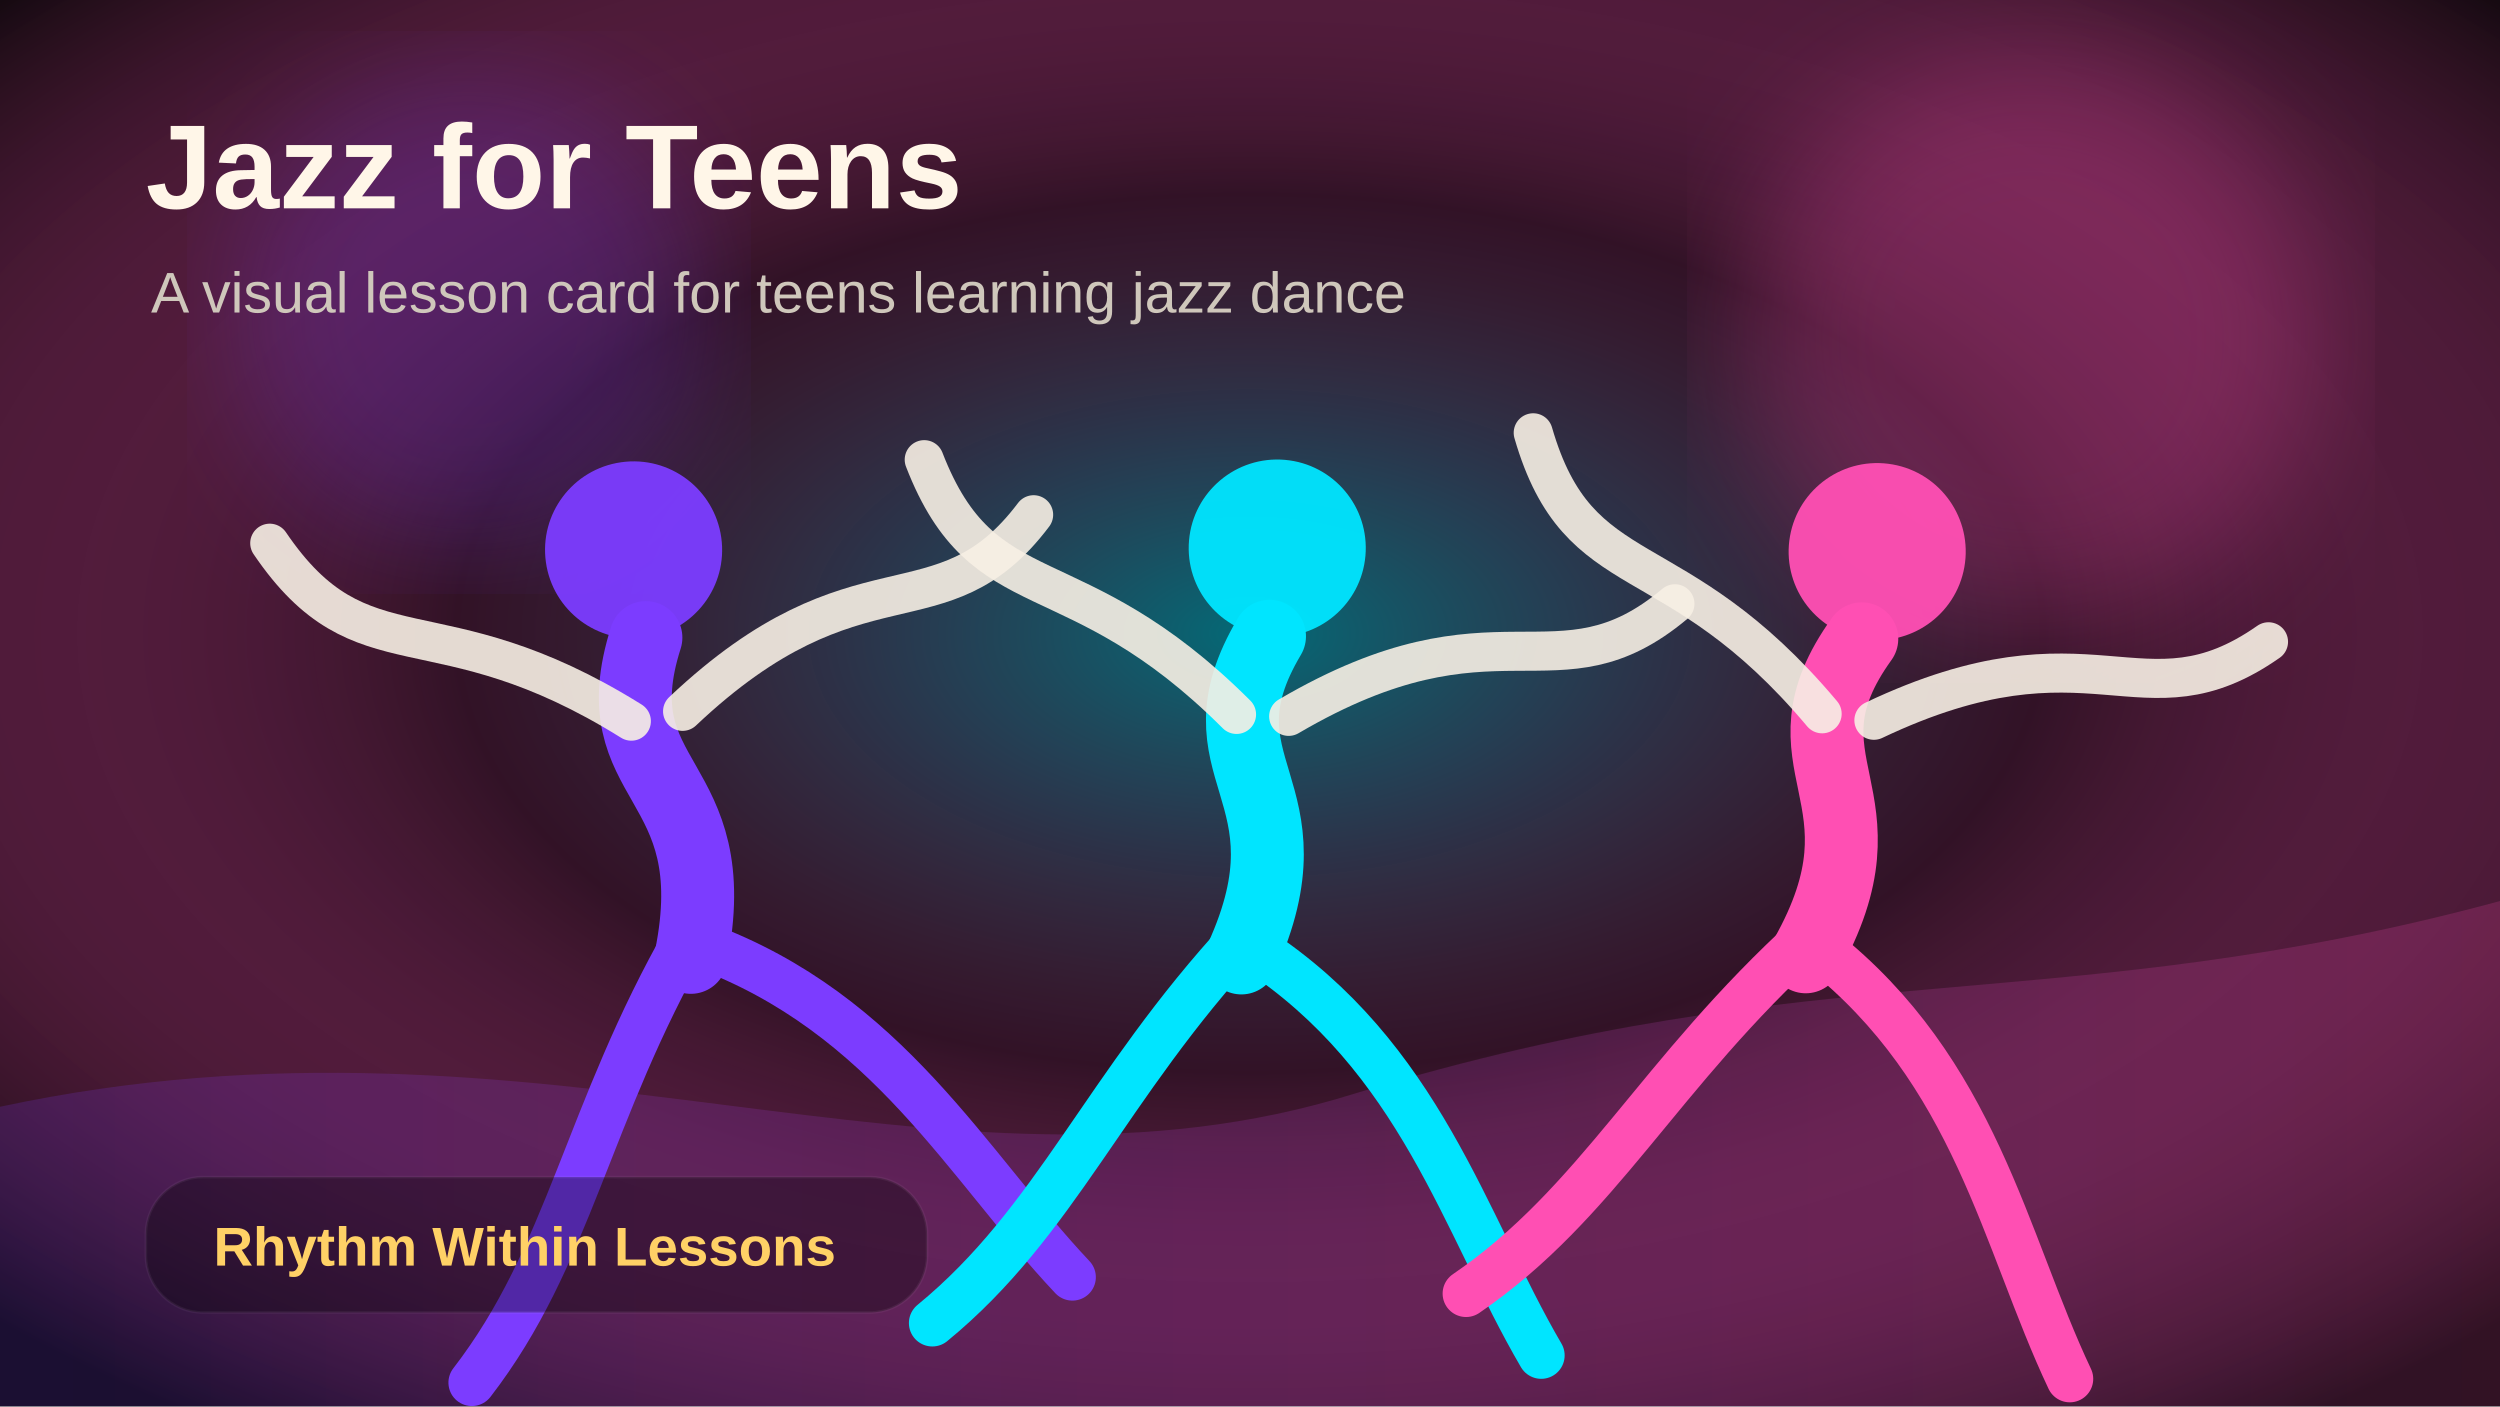
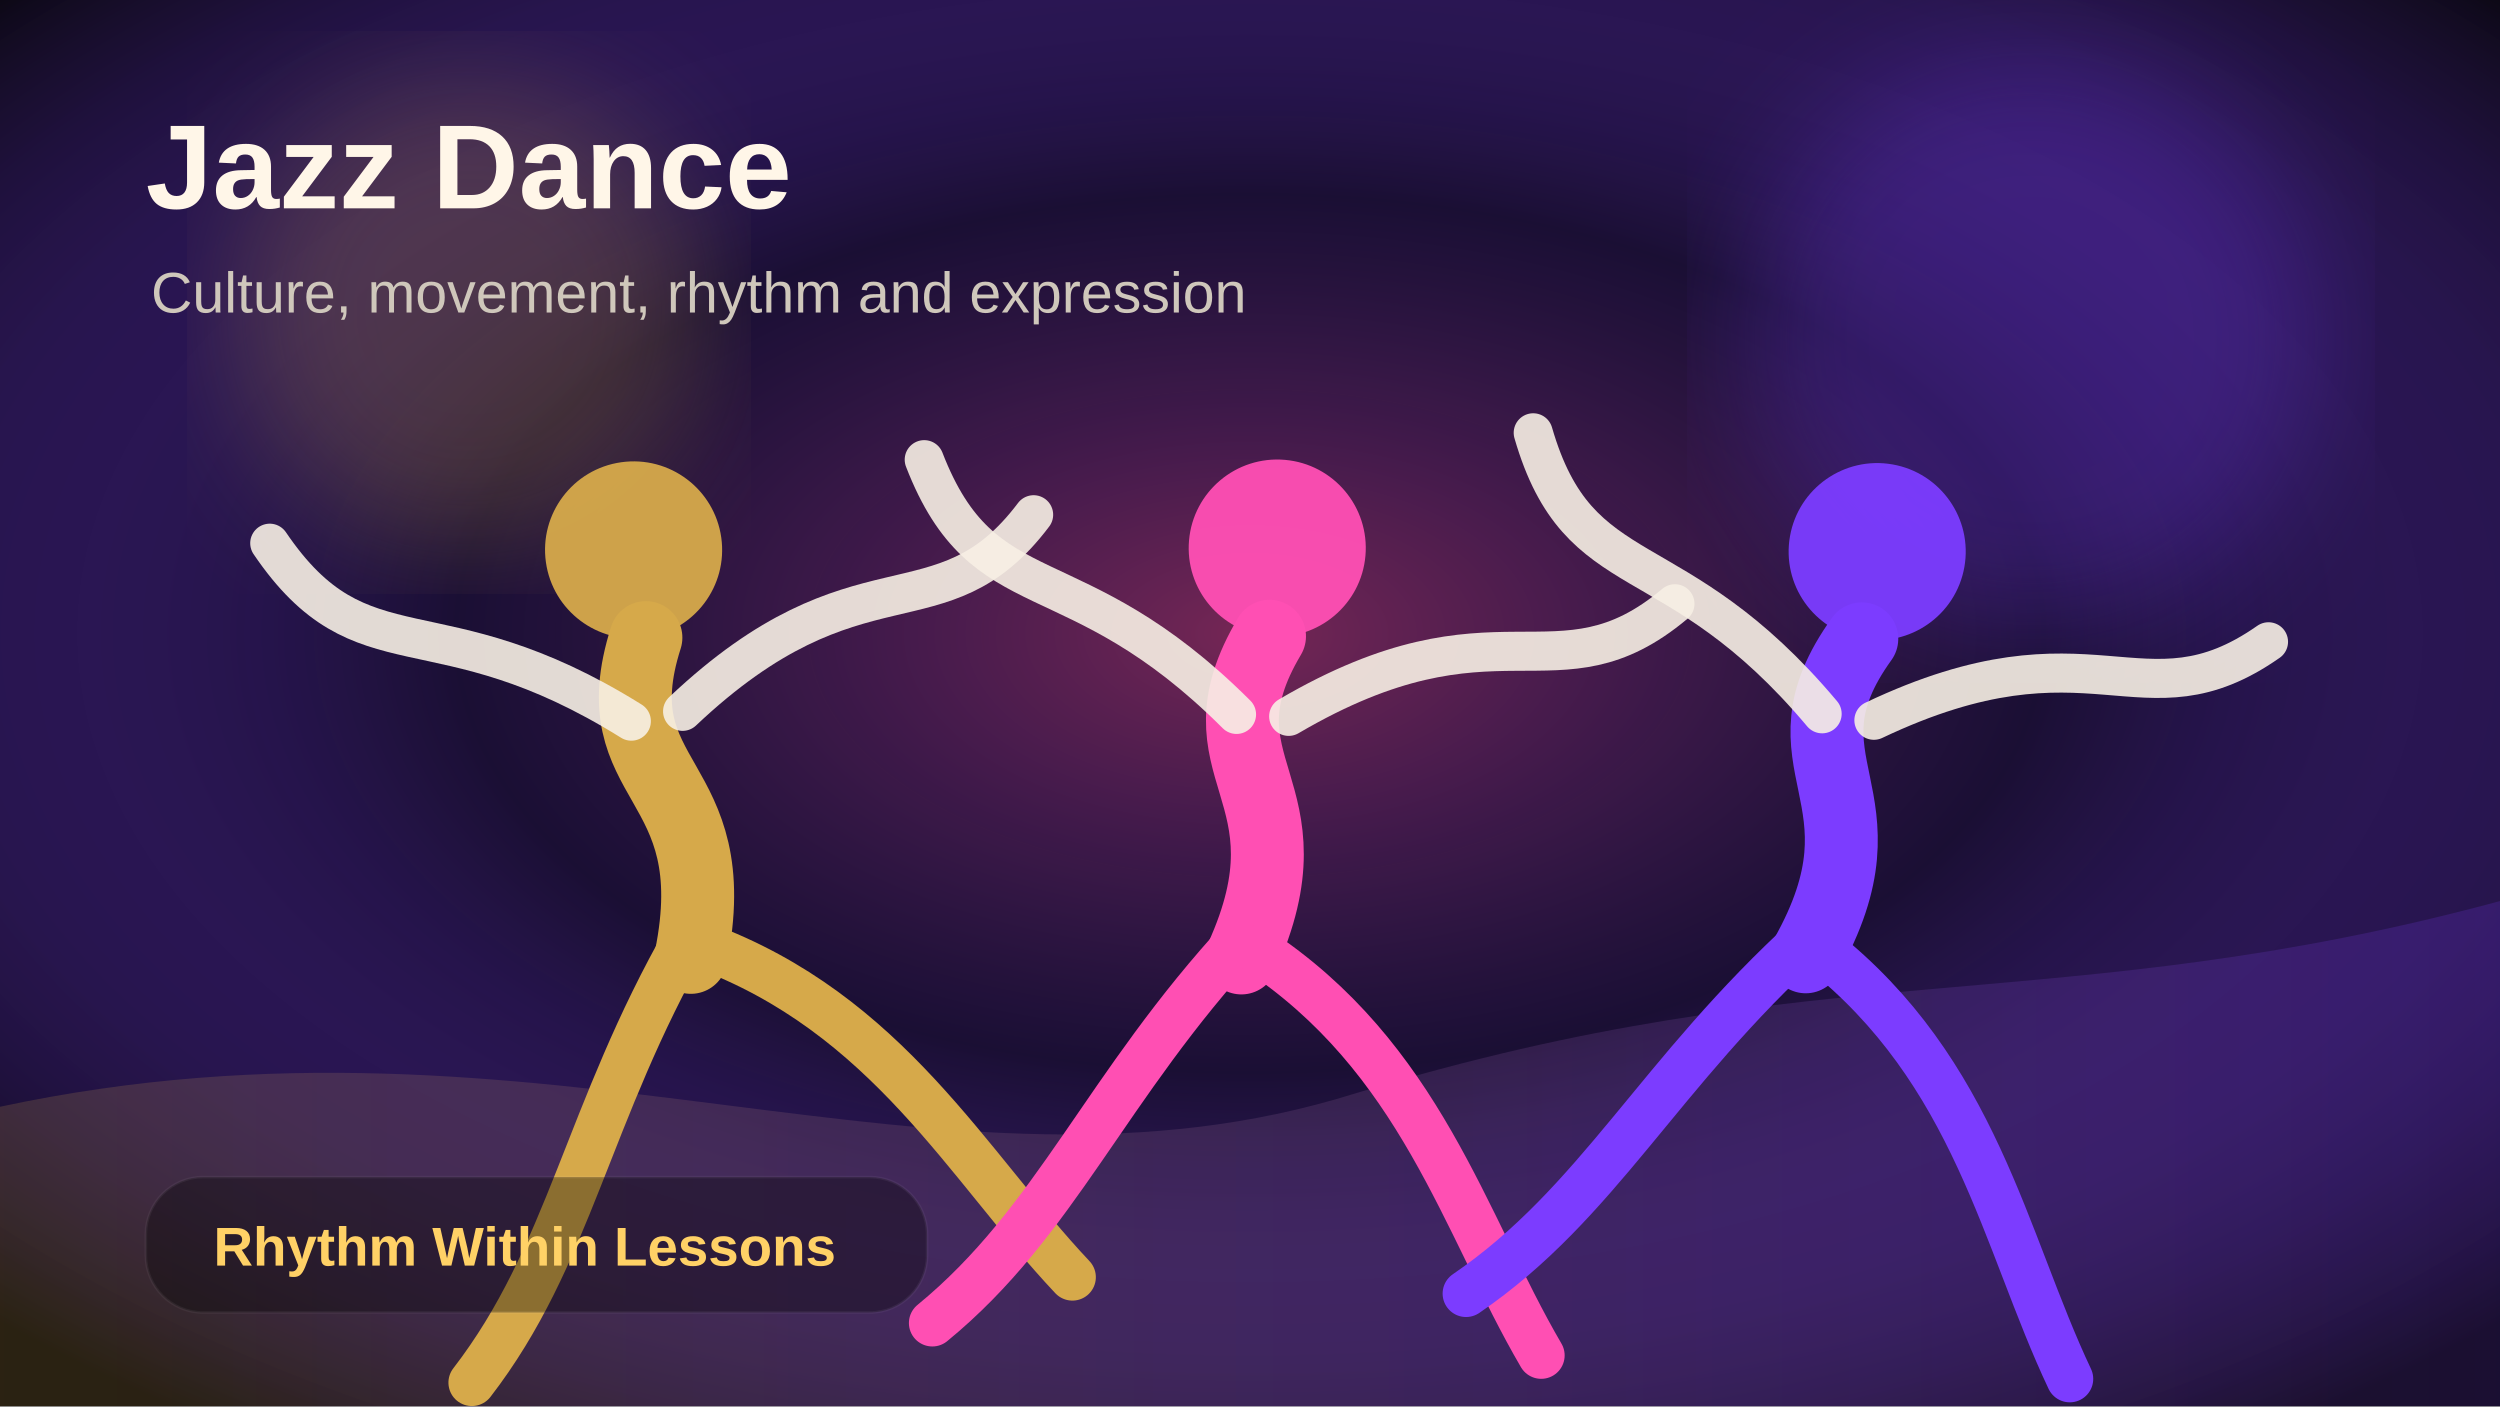
<svg xmlns="http://www.w3.org/2000/svg" viewBox="0 0 960 540" width="960" height="540">
  <defs>
    <radialGradient id="g" cx="50%" cy="45%" r="70%">
-       <stop stop-color="#00e5ff" stop-opacity=".45" />
-       <stop offset=".45" stop-color="#ff4fb3" stop-opacity=".18" />
+       <stop stop-color="#ff4fb3" stop-opacity=".45" />
+       <stop offset=".45" stop-color="#7c3cff" stop-opacity=".18" />
      <stop offset="1" stop-color="#050505" />
    </radialGradient>
    <linearGradient id="l" x1="0" x2="1">
-       <stop stop-color="#7c3cff" />
-       <stop offset="1" stop-color="#ff4fb3" />
+       <stop stop-color="#d6a94a" />
+       <stop offset="1" stop-color="#7c3cff" />
    </linearGradient>
    <filter id="blur">
      <feGaussianBlur stdDeviation="24" />
    </filter>
  </defs>
  <rect width="960" height="540" fill="#050507" />
  <rect width="960" height="540" fill="url(#g)" />
-   <circle cx="180" cy="120" r="90" fill="#7c3cff" opacity=".22" filter="url(#blur)" />
-   <circle cx="780" cy="130" r="110" fill="#ff4fb3" opacity=".25" filter="url(#blur)" />
+   <circle cx="180" cy="120" r="90" fill="#d6a94a" opacity=".22" filter="url(#blur)" />
+   <circle cx="780" cy="130" r="110" fill="#7c3cff" opacity=".25" filter="url(#blur)" />
  <path d="M0 425 C210 380 360 470 520 420 C700 365 790 392 960 346 L960 540 L0 540Z" fill="url(#l)" opacity=".18" />
  <g transform="translate(260,330) rotate(-8)">
+     <circle cx="0" cy="-120" r="34" fill="#d6a94a" opacity=".95" />
+     <path d="M0 -86 C-26 -32 24 -30 0 38" stroke="#d6a94a" stroke-width="28" stroke-linecap="round" fill="none" />
+     <path d="M-10 -55 C-78 -112 -110 -85 -138 -142" stroke="#f7efe4" stroke-width="15" stroke-linecap="round" fill="none" opacity=".9" />
+     <path d="M10 -56 C86 -110 112 -70 154 -112" stroke="#f7efe4" stroke-width="15" stroke-linecap="round" fill="none" opacity=".9" />
+     <path d="M0 30 C-48 92 -62 145 -106 188" stroke="#d6a94a" stroke-width="18" stroke-linecap="round" fill="none" />
+     <path d="M5 34 C72 70 94 132 128 180" stroke="#d6a94a" stroke-width="18" stroke-linecap="round" fill="none" />
+   </g>
+   <g transform="translate(480,330) rotate(5)">
+     <circle cx="0" cy="-120" r="34" fill="#ff4fb3" opacity=".95" />
+     <path d="M0 -86 C-26 -32 24 -30 0 38" stroke="#ff4fb3" stroke-width="28" stroke-linecap="round" fill="none" />
+     <path d="M-10 -55 C-78 -112 -110 -85 -138 -142" stroke="#f7efe4" stroke-width="15" stroke-linecap="round" fill="none" opacity=".9" />
+     <path d="M10 -56 C86 -110 112 -70 154 -112" stroke="#f7efe4" stroke-width="15" stroke-linecap="round" fill="none" opacity=".9" />
+     <path d="M0 30 C-48 92 -62 145 -106 188" stroke="#ff4fb3" stroke-width="18" stroke-linecap="round" fill="none" />
+     <path d="M5 34 C72 70 94 132 128 180" stroke="#ff4fb3" stroke-width="18" stroke-linecap="round" fill="none" />
+   </g>
+   <g transform="translate(700,330) rotate(10)">
    <circle cx="0" cy="-120" r="34" fill="#7c3cff" opacity=".95" />
    <path d="M0 -86 C-26 -32 24 -30 0 38" stroke="#7c3cff" stroke-width="28" stroke-linecap="round" fill="none" />
    <path d="M-10 -55 C-78 -112 -110 -85 -138 -142" stroke="#f7efe4" stroke-width="15" stroke-linecap="round" fill="none" opacity=".9" />
    <path d="M10 -56 C86 -110 112 -70 154 -112" stroke="#f7efe4" stroke-width="15" stroke-linecap="round" fill="none" opacity=".9" />
    <path d="M0 30 C-48 92 -62 145 -106 188" stroke="#7c3cff" stroke-width="18" stroke-linecap="round" fill="none" />
    <path d="M5 34 C72 70 94 132 128 180" stroke="#7c3cff" stroke-width="18" stroke-linecap="round" fill="none" />
  </g>
-   <g transform="translate(480,330) rotate(5)">
-     <circle cx="0" cy="-120" r="34" fill="#00e5ff" opacity=".95" />
-     <path d="M0 -86 C-26 -32 24 -30 0 38" stroke="#00e5ff" stroke-width="28" stroke-linecap="round" fill="none" />
-     <path d="M-10 -55 C-78 -112 -110 -85 -138 -142" stroke="#f7efe4" stroke-width="15" stroke-linecap="round" fill="none" opacity=".9" />
-     <path d="M10 -56 C86 -110 112 -70 154 -112" stroke="#f7efe4" stroke-width="15" stroke-linecap="round" fill="none" opacity=".9" />
-     <path d="M0 30 C-48 92 -62 145 -106 188" stroke="#00e5ff" stroke-width="18" stroke-linecap="round" fill="none" />
-     <path d="M5 34 C72 70 94 132 128 180" stroke="#00e5ff" stroke-width="18" stroke-linecap="round" fill="none" />
-   </g>
-   <g transform="translate(700,330) rotate(10)">
-     <circle cx="0" cy="-120" r="34" fill="#ff4fb3" opacity=".95" />
-     <path d="M0 -86 C-26 -32 24 -30 0 38" stroke="#ff4fb3" stroke-width="28" stroke-linecap="round" fill="none" />
-     <path d="M-10 -55 C-78 -112 -110 -85 -138 -142" stroke="#f7efe4" stroke-width="15" stroke-linecap="round" fill="none" opacity=".9" />
-     <path d="M10 -56 C86 -110 112 -70 154 -112" stroke="#f7efe4" stroke-width="15" stroke-linecap="round" fill="none" opacity=".9" />
-     <path d="M0 30 C-48 92 -62 145 -106 188" stroke="#ff4fb3" stroke-width="18" stroke-linecap="round" fill="none" />
-     <path d="M5 34 C72 70 94 132 128 180" stroke="#ff4fb3" stroke-width="18" stroke-linecap="round" fill="none" />
-   </g>
-   <text x="56" y="80" fill="#fff6e8" font-size="46" font-family="Arial, sans-serif" font-weight="800">Jazz for Teens</text>
-   <text x="58" y="120" fill="#cfc7bb" font-size="22" font-family="Arial, sans-serif">A visual lesson card for teens learning jazz dance</text>
+   <text x="56" y="80" fill="#fff6e8" font-size="46" font-family="Arial, sans-serif" font-weight="800">Jazz Dance</text>
+   <text x="58" y="120" fill="#cfc7bb" font-size="22" font-family="Arial, sans-serif">Culture, movement, rhythm and expression</text>
  <rect x="56" y="452" rx="22" ry="22" width="300" height="52" fill="#000" opacity=".35" stroke="#fff" stroke-opacity=".14" />
  <text x="82" y="486" fill="#ffd166" font-size="21" font-family="Arial, sans-serif" font-weight="700">Rhythm Within Lessons</text>
</svg>
